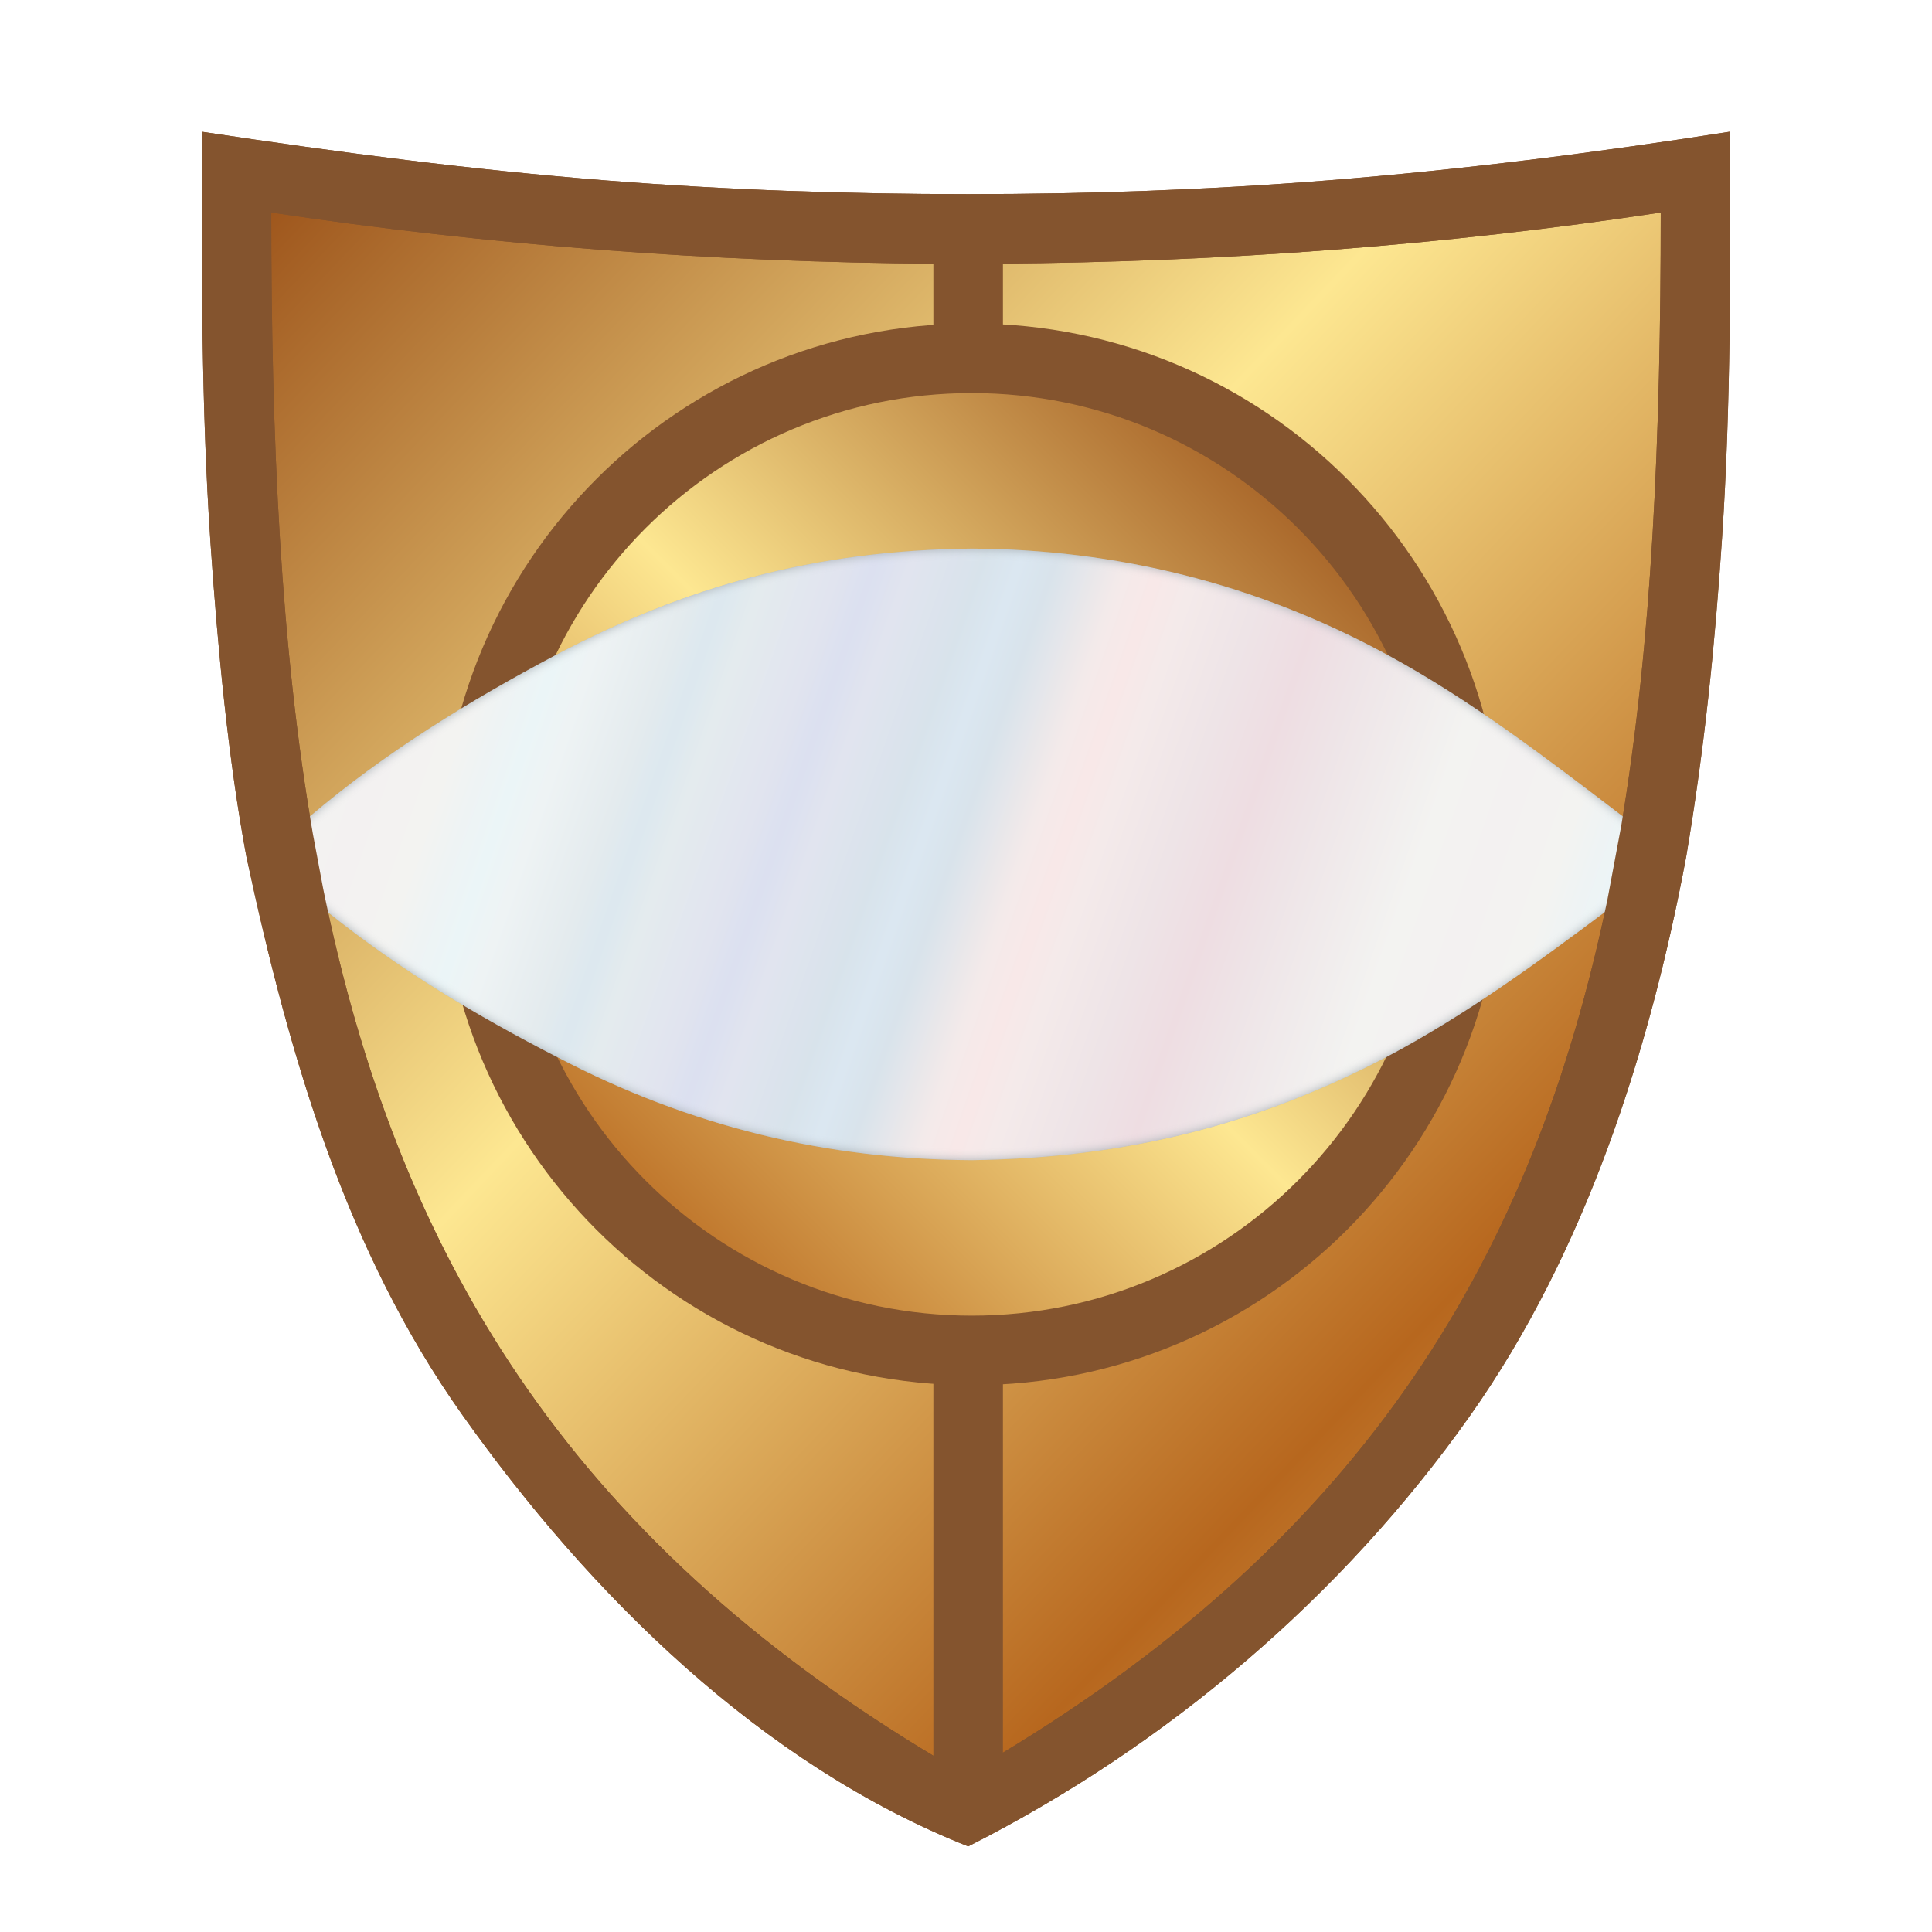
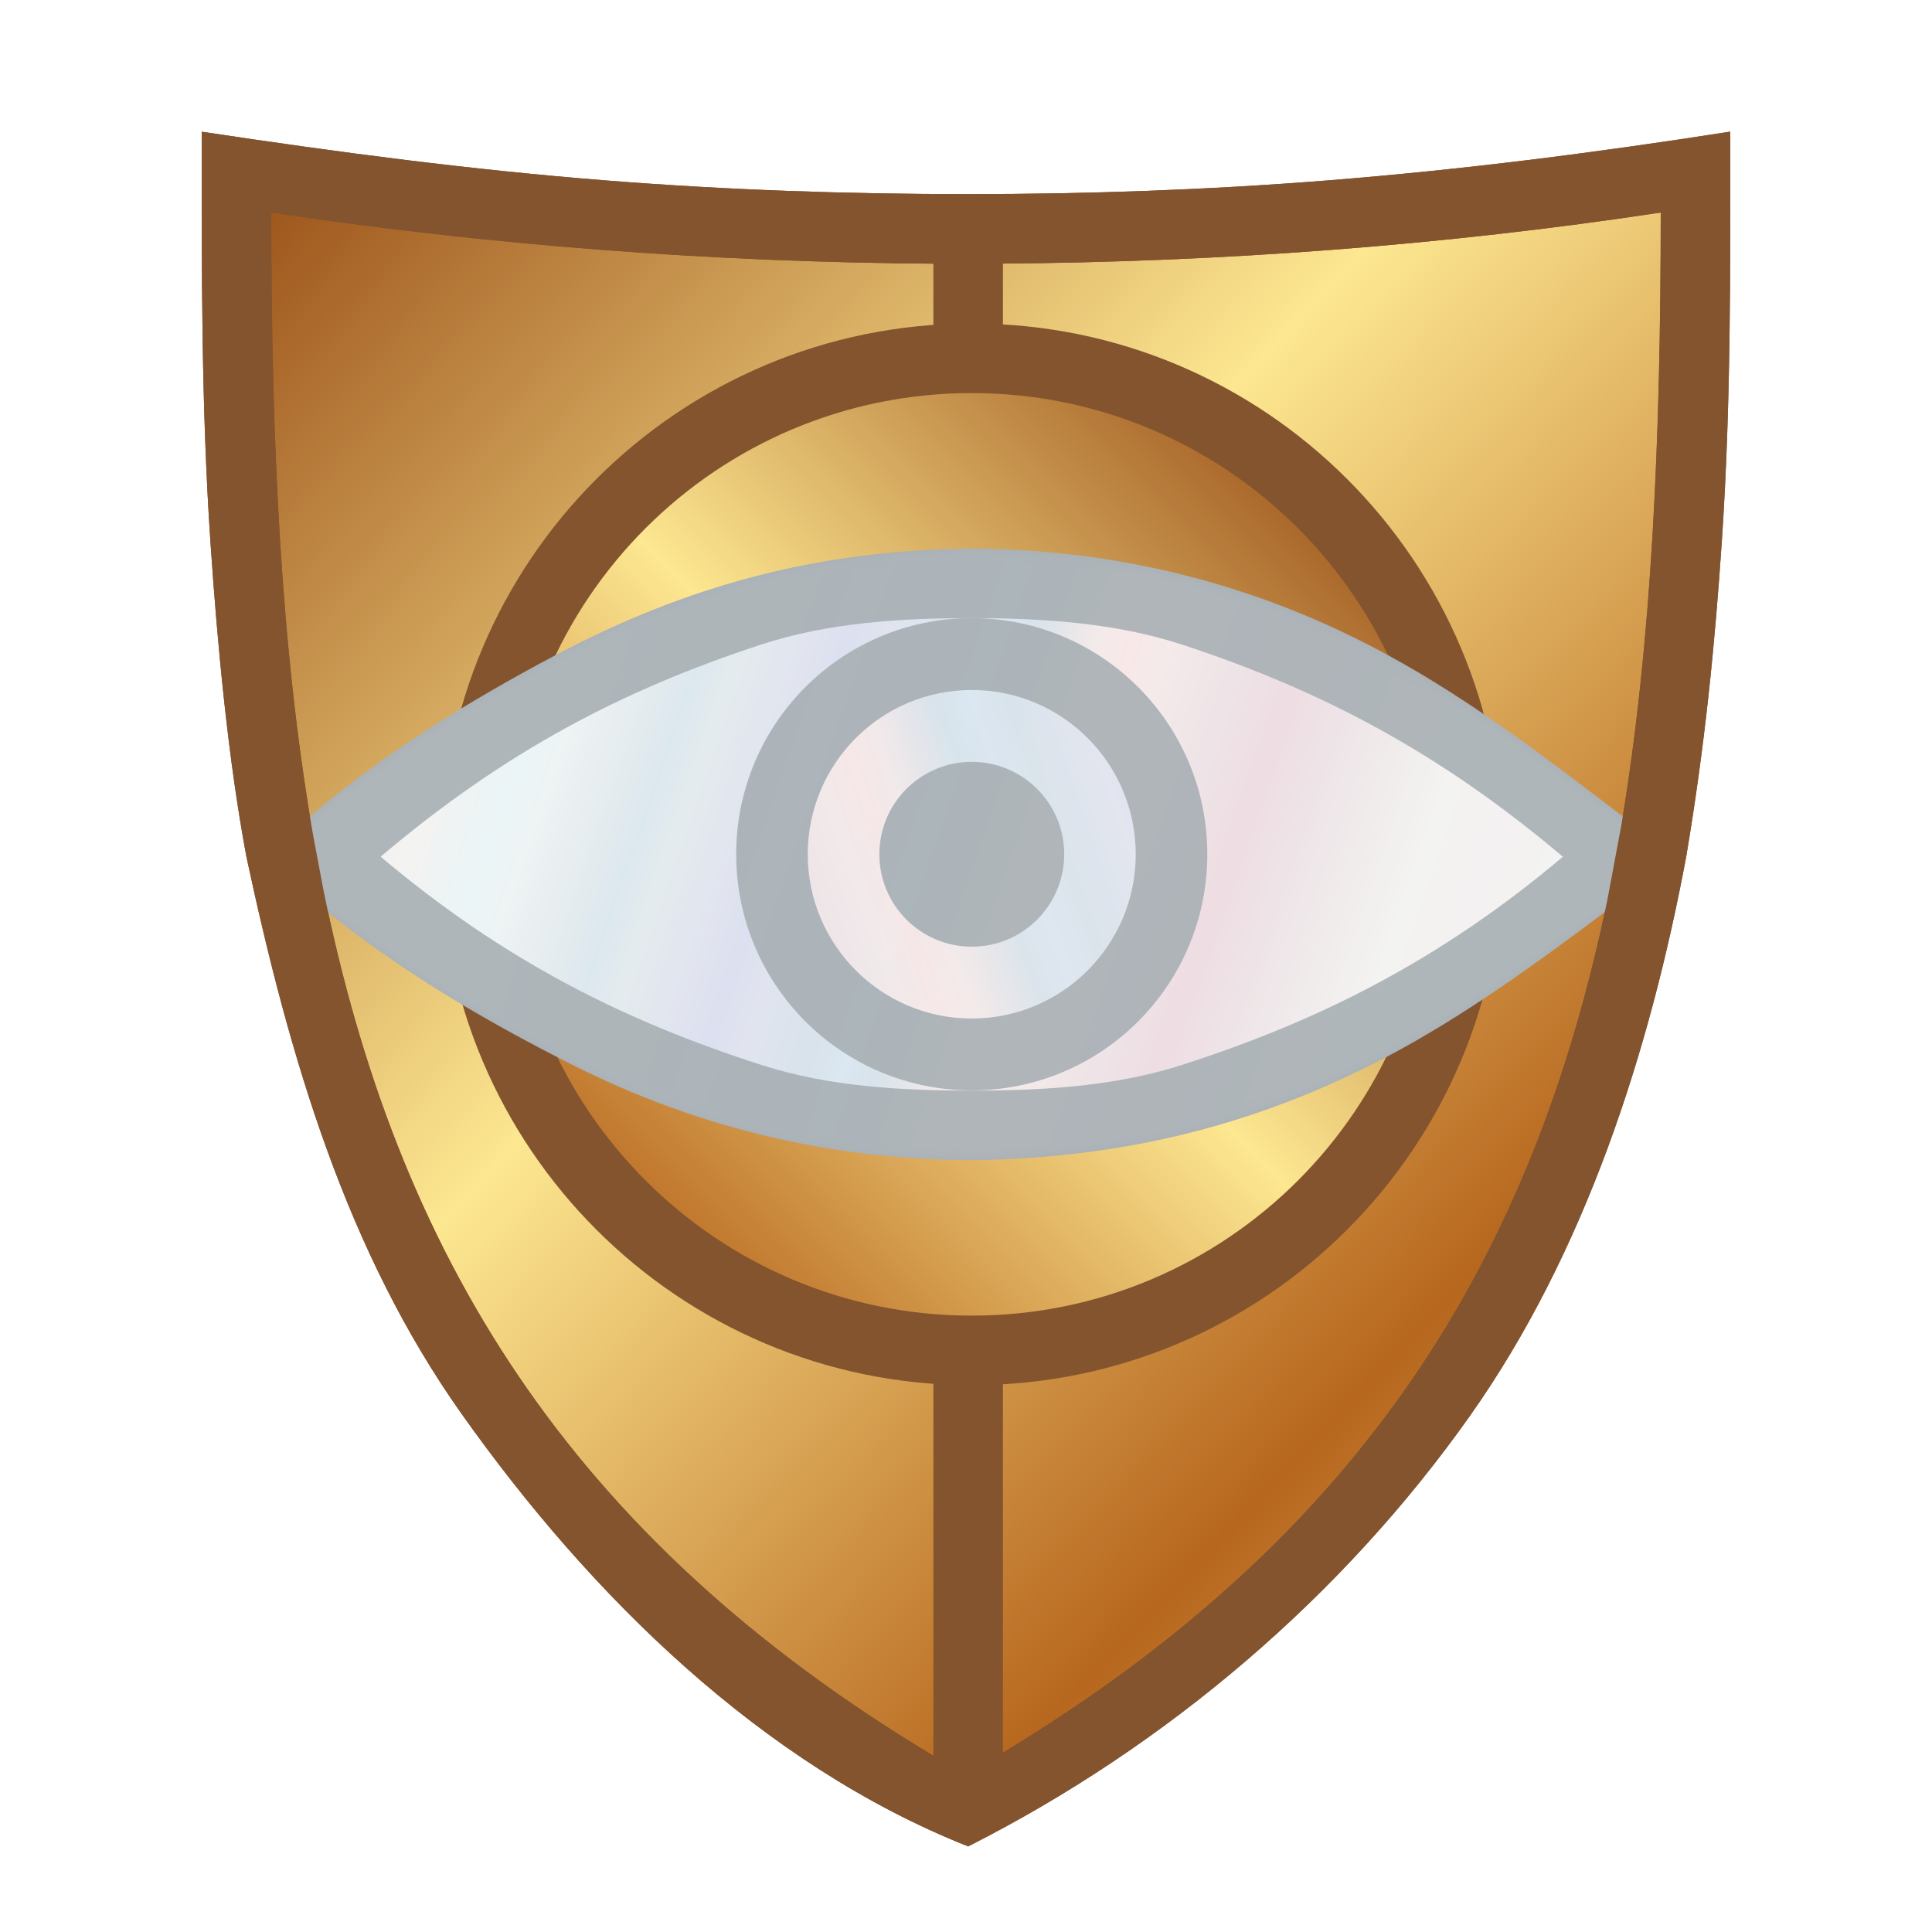
<svg xmlns="http://www.w3.org/2000/svg" xmlns:xlink="http://www.w3.org/1999/xlink" height="500" viewBox="0 0 500 500" width="500">
  <linearGradient id="a" gradientTransform="matrix(391.593 0 0 -391.593 60.7962 7618.49)" gradientUnits="userSpaceOnUse" spreadMethod="pad" x1="0" x2="1" y1="0" y2="0">
    <stop offset="0" stop-color="#9f571d" />
    <stop offset=".511" stop-color="#fde791" />
    <stop offset="1" stop-color="#b7671e" />
  </linearGradient>
  <linearGradient id="b" gradientTransform="matrix(4.986625 0 0 5.290379 198.5646 -74.87308)" gradientUnits="userSpaceOnUse" spreadMethod="repeat" x1="160.717" x2="260.985" y1="14.153" y2="108.664">
    <stop offset="0" stop-color="#f3f3f1" />
    <stop offset=".031" stop-color="#eef3f4" />
    <stop offset=".062" stop-color="#ebf5f7" />
    <stop offset=".094" stop-color="#eef3f4" />
    <stop offset=".156" stop-color="#e4ebee" />
    <stop offset=".188" stop-color="#dce8ef" />
    <stop offset=".219" stop-color="#e4ebee" />
    <stop offset=".281" stop-color="#e1e4ef" />
    <stop offset=".312" stop-color="#dbe0f0" />
    <stop offset=".344" stop-color="#e1e4ef" />
    <stop offset=".406" stop-color="#d8e3eb" />
    <stop offset=".438" stop-color="#dbe7f1" />
    <stop offset=".469" stop-color="#d8e3eb" />
    <stop offset=".531" stop-color="#f4eaea" />
    <stop offset=".562" stop-color="#f8e8e8" />
    <stop offset=".594" stop-color="#f4eaea" />
    <stop offset=".656" stop-color="#eee4e7" />
    <stop offset=".714" stop-color="#eedde2" />
    <stop offset=".766" stop-color="#eee4e7" />
    <stop offset=".878" stop-color="#f3f3f1" />
    <stop offset=".938" stop-color="#f3f1f1" />
    <stop offset="1" stop-color="#f3f3f1" />
  </linearGradient>
  <linearGradient id="c" gradientTransform="matrix(4.986625 0 0 5.290379 198.5607 -74.87308)" gradientUnits="userSpaceOnUse" spreadMethod="repeat" x1="-13.326" x2="38.923" xlink:href="#b" y1="41.785" y2="61.108" />
  <linearGradient id="d" gradientTransform="matrix(3.779527 0 0 3.779527 -660.55 -934.752)" gradientUnits="userSpaceOnUse" spreadMethod="reflect" x1="193.346" x2="272.897" xlink:href="#a" y1="261.872" y2="337.407" />
  <linearGradient id="e" gradientTransform="matrix(3.779527 0 0 3.779527 -660.55 -934.752)" gradientUnits="userSpaceOnUse" spreadMethod="reflect" x1="267.013" x2="215.609" xlink:href="#a" y1="278.796" y2="330.2" />
  <linearGradient id="f" gradientTransform="matrix(4.986625 0 0 5.290379 -304.4178 -74.87308)" gradientUnits="userSpaceOnUse" spreadMethod="repeat" x1="-13.326" x2="38.923" xlink:href="#b" y1="41.785" y2="61.108" />
  <filter id="g" color-interpolation-filters="sRGB" height="1.039" width="1.017" x="-.009" y="-.02">
    <feGaussianBlur stdDeviation="1.3" />
  </filter>
  <clipPath id="h">
    <path d="m251.498 136.971c-40.754.419-74.235 9.901-107.666 27.544-22.41 11.89-44.306 25.32-63.626 41.761-3.599 3.063-9.574 10.455-9.574 10.455s9.013 10.178 14.289 14.413c18.243 14.643 38.53 26.785 59.347 37.458 34.567 18.139 70.137 26.469 107.223 26.642 40.096-.509 74.191-9.35 107.213-26.642 20.307-10.709 39.003-24.335 57.369-38.11 5.679-4.26 16.279-13.732 16.279-13.732s-8.082-7.201-12.379-10.482c-19.549-14.926-39.224-30.014-60.833-41.761-34.33-18.715-70.593-27.34-107.644-27.544z" />
  </clipPath>
  <path d="m445.661 139.291c2.32-35.006 2.134-68.553 2.134-105.226-35.361 5.535-69.406 9.859-104.325 12.634-30.895 2.455-61.918 3.531-92.911 3.537-31.221.006-62.473-1.069-93.597-3.527-35.063-2.768-68.673-7.188-104.757-12.623-.007 36.086-.131 70.973 2.266 106.349 1.844 27.222 4.65 56.491 9.308 81.323 11.213 52.3 25.935 102.167 55.732 144.218 33.206 46.863 77.628 90.701 131.048 111.872 51.588-26.103 96.902-64.819 129.819-111.372 29.863-42.233 46.591-94.42 56-144.717 4.797-28.414 7.453-54.865 9.282-82.467z" fill="#84542e" />
  <path d="m258.53 454.202c95.139-57.169 138.472-129.706 157.456-221.301l3.6-19.244c7.984-47.768 10.21-100.486 10.21-158.657-55.877 8.475-113.56 12.84-171.265 13.222l-15.942.026c-58.231-.361-116.306-4.798-172.384-13.247 0 58.908 2.384 112.371 10.768 160.79l2.666 14.207c18.945 93.505 62.635 167.517 158.95 225.003l7.97 3.159z" fill="url(#d)" />
  <g transform="translate(0 5)">
    <path d="m419.735 207.758h-339.278l-16.677 9 20.014 9h332.593l19.992-9zm-178.176-144.517v386.143l9 23.464 9-24.265v-385.368l-9-17.979z" fill="#84542e" />
    <circle cx="251.491" cy="216.107" fill="#84542e" r="137.379" />
    <ellipse cx="251.491" cy="216.107" fill="url(#e)" rx="119.379" ry="119.379" />
    <g clip-path="url(#h)">
      <path d="m251.498 136.971c-40.754.419-74.235 9.901-107.666 27.544-22.41 11.89-44.306 25.32-63.626 41.761-3.599 3.063-9.574 10.455-9.574 10.455s9.013 10.178 14.289 14.413c18.243 14.643 38.53 26.785 59.347 37.458 34.567 18.139 70.137 26.469 107.223 26.642 40.096-.509 74.191-9.35 107.213-26.642 20.307-10.709 39.003-24.335 57.369-38.11 5.679-4.26 16.279-13.732 16.279-13.732s-8.082-7.201-12.379-10.482c-19.549-14.926-39.224-30.014-60.833-41.761-34.33-18.715-70.593-27.34-107.644-27.544z" fill="#a7afb4" stroke-width="3.78" />
      <path d="m305.787 270.633c35.688-11.453 67.094-27.255 98.682-53.9-31.921-27.03-62.713-43.145-98.389-54.857-17.426-5.721-36.248-6.897-54.59-6.904-18.323-.008-37.13 1.143-54.541 6.852-35.699 11.703-66.141 27.528-98.439 54.885 31.899 26.926 63.003 42.496 98.707 53.951 17.352 5.567 36.048 6.588 54.271 6.584 18.233-.004 36.938-1.038 54.299-6.609z" fill="url(#c)" />
      <ellipse cx="251.489" cy="216.081" fill="#a7afb4" rx="60.963" ry="61.11" />
      <ellipse cx="-251.489" cy="216.081" fill="url(#f)" rx="42.441" ry="42.512" transform="scale(-1 1)" />
      <circle cx="251.493" cy="216.081" fill="#a7afb4" r="23.918" />
-       <path d="m251.498 136.971c-40.754.419-74.235 9.901-107.666 27.544-22.41 11.89-44.306 25.32-63.626 41.761-3.599 3.063-9.574 10.455-9.574 10.455s9.013 10.178 14.289 14.413c18.243 14.643 38.53 26.785 59.347 37.458 34.567 18.139 70.137 26.469 107.223 26.642 40.096-.509 74.191-9.35 107.213-26.642 20.307-10.709 39.003-24.335 57.369-38.11 5.679-4.26 16.279-13.732 16.279-13.732s-8.082-7.201-12.379-10.482c-19.549-14.926-39.224-30.014-60.833-41.761-34.33-18.715-70.593-27.34-107.644-27.544z" fill="url(#c)" filter="url(#g)" />
+       <path d="m251.498 136.971c-40.754.419-74.235 9.901-107.666 27.544-22.41 11.89-44.306 25.32-63.626 41.761-3.599 3.063-9.574 10.455-9.574 10.455s9.013 10.178 14.289 14.413c18.243 14.643 38.53 26.785 59.347 37.458 34.567 18.139 70.137 26.469 107.223 26.642 40.096-.509 74.191-9.35 107.213-26.642 20.307-10.709 39.003-24.335 57.369-38.11 5.679-4.26 16.279-13.732 16.279-13.732s-8.082-7.201-12.379-10.482c-19.549-14.926-39.224-30.014-60.833-41.761-34.33-18.715-70.593-27.34-107.644-27.544z" fill="url(#c)" filter="url(#g)" opacity=".1" />
    </g>
  </g>
  <path d="m447.795 34.064c-35.361 5.535-69.405 9.859-104.324 12.633-30.895 2.455-61.919 3.533-92.912 3.539-31.221.006-62.471-1.07-93.596-3.527-35.062-2.768-68.674-7.188-104.758-12.623-.007 36.086-.131 70.973 2.266 106.35 1.844 27.222 4.65 56.491 9.309 81.322 11.213 52.3 25.936 102.168 55.732 144.219 33.206 46.863 77.628 90.7 131.047 111.871 51.587-26.103 96.903-64.82 129.82-111.373 29.863-42.233 46.59-94.42 56-144.717 4.797-28.414 7.452-54.865 9.281-82.467 2.32-35.006 2.135-68.553 2.135-105.227zm-377.59 20.936c56.078 8.449 114.151 12.887 172.383 13.248l15.943-.025c57.705-.382 115.387-4.748 171.264-13.223 0 58.17-2.225 110.889-10.209 158.656l-3.6 19.246c-18.984 91.594-62.318 164.131-157.457 221.301l-7.971 3.957-7.971-3.16c-96.315-57.486-140.004-131.499-158.949-225.004l-2.666-14.205c-8.384-48.419-10.768-101.883-10.768-160.791z" fill="#84542e" />
</svg>
